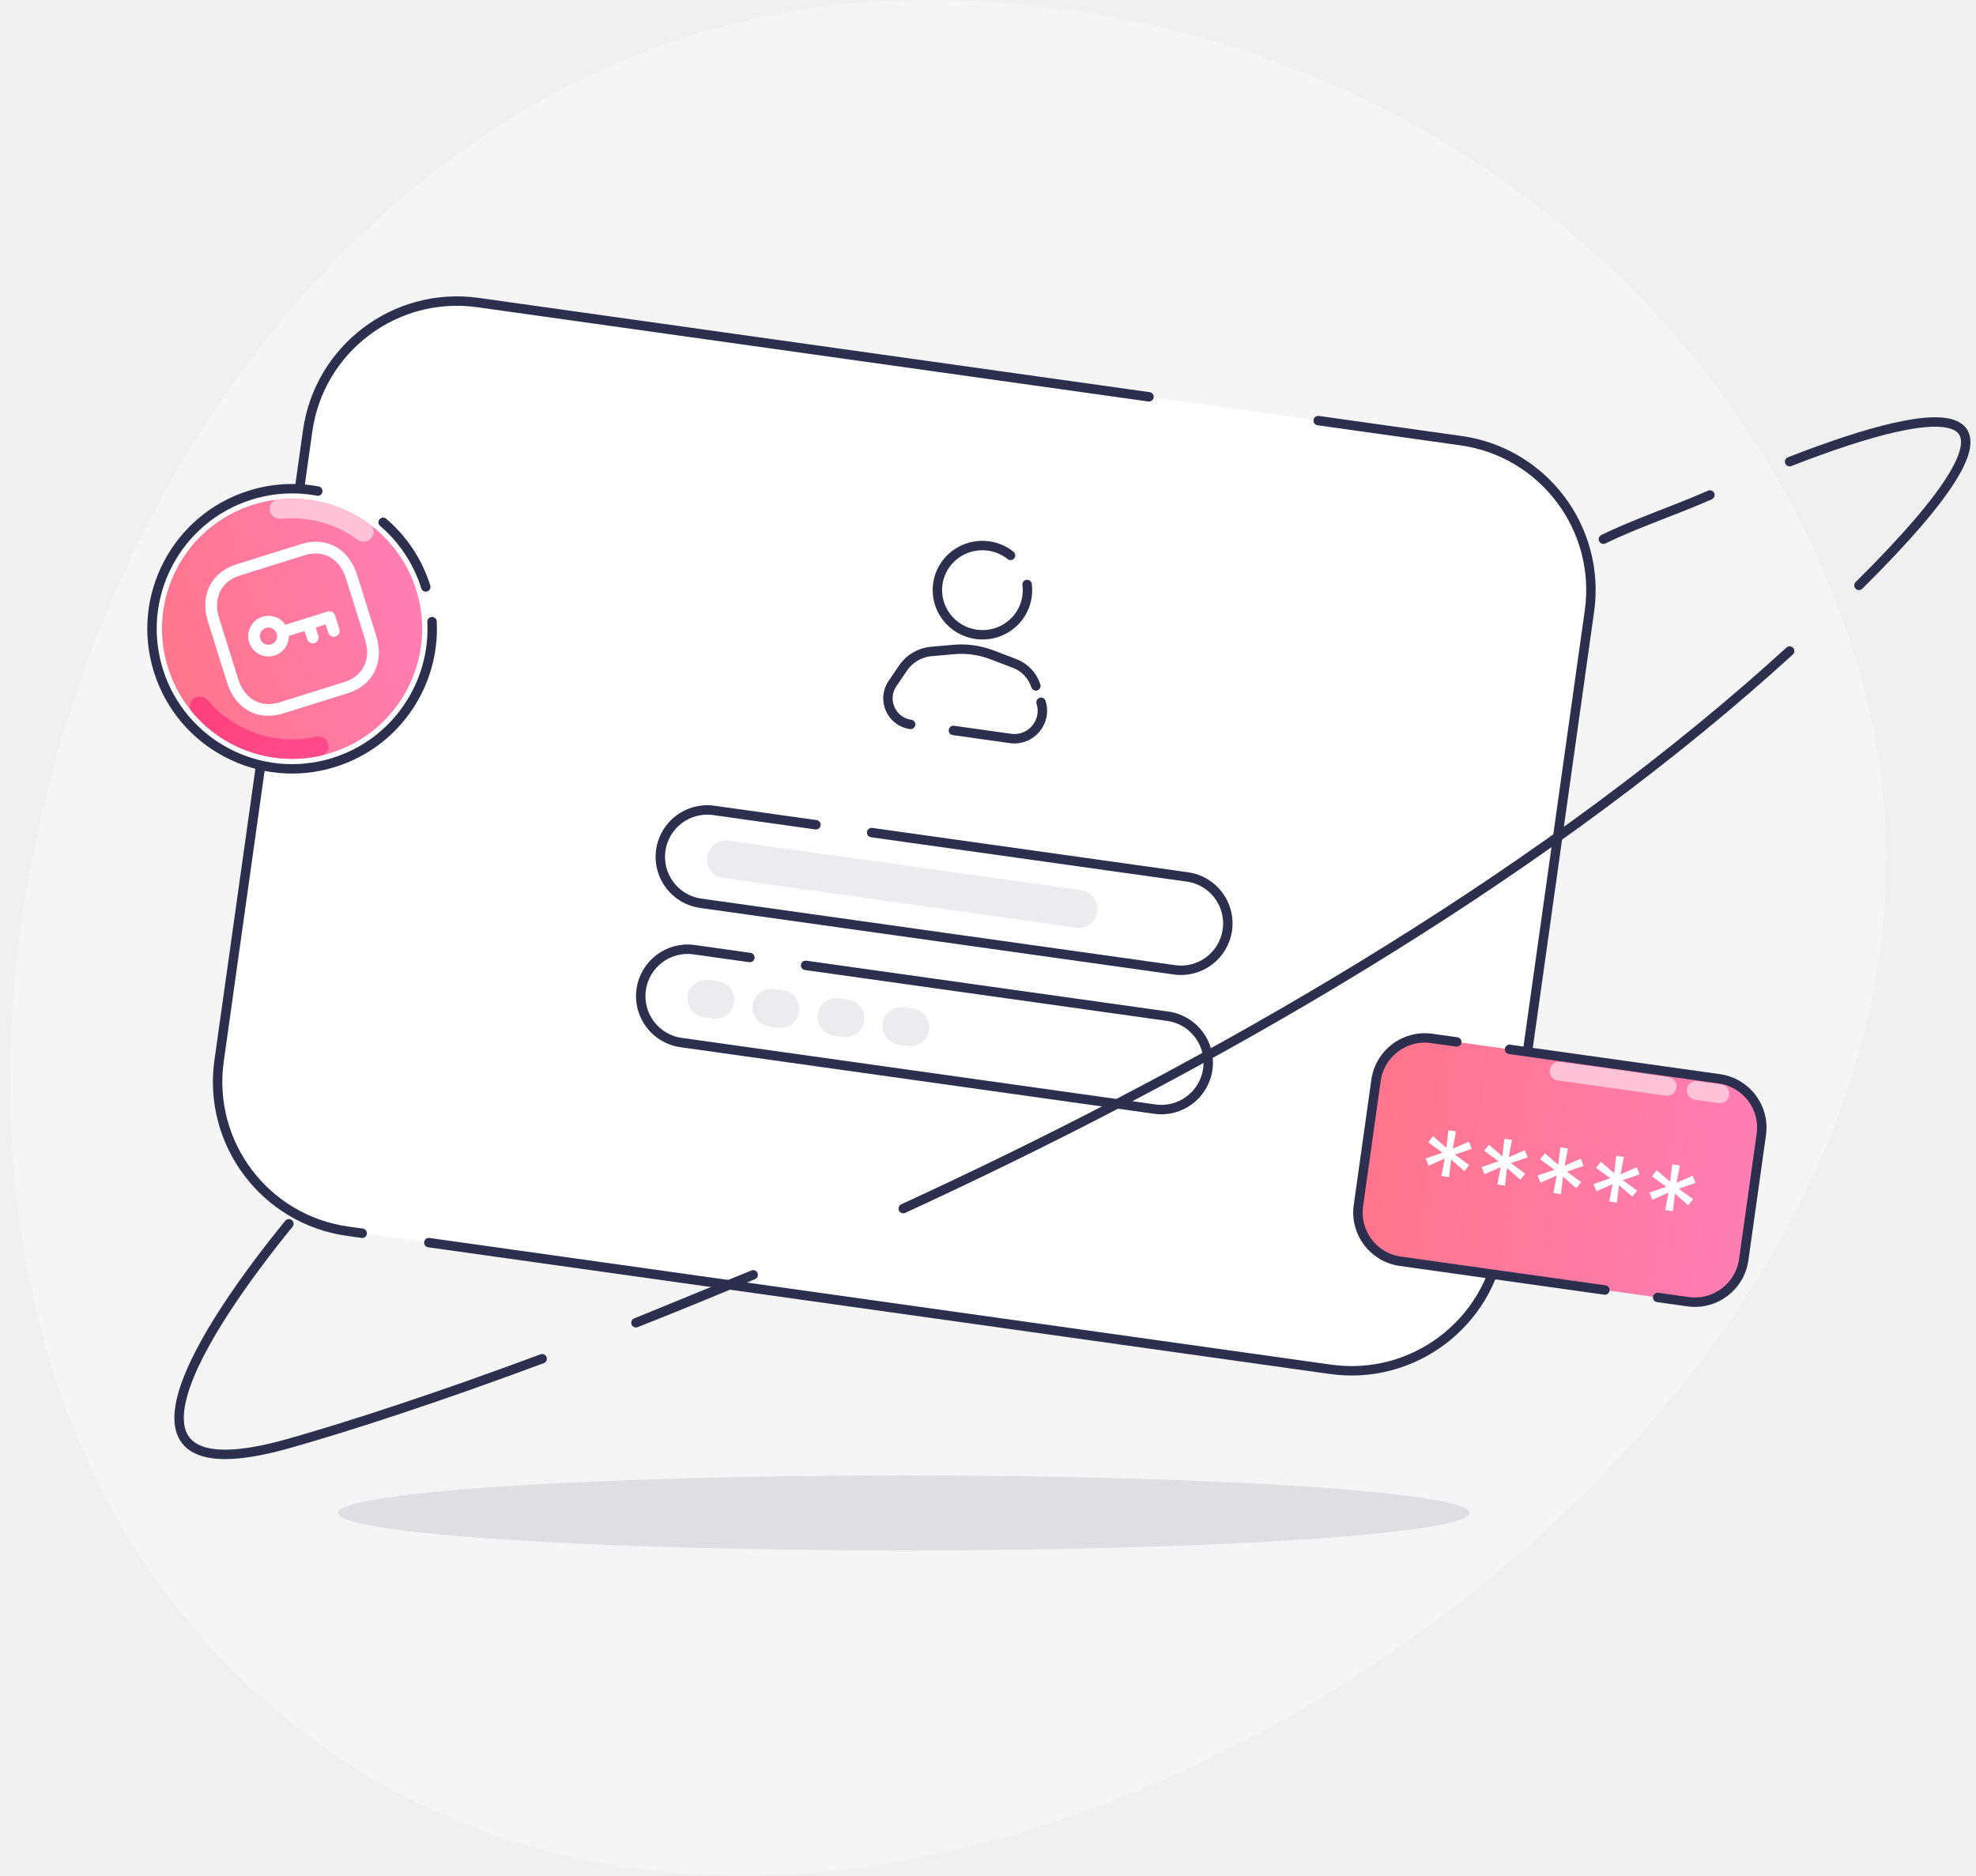
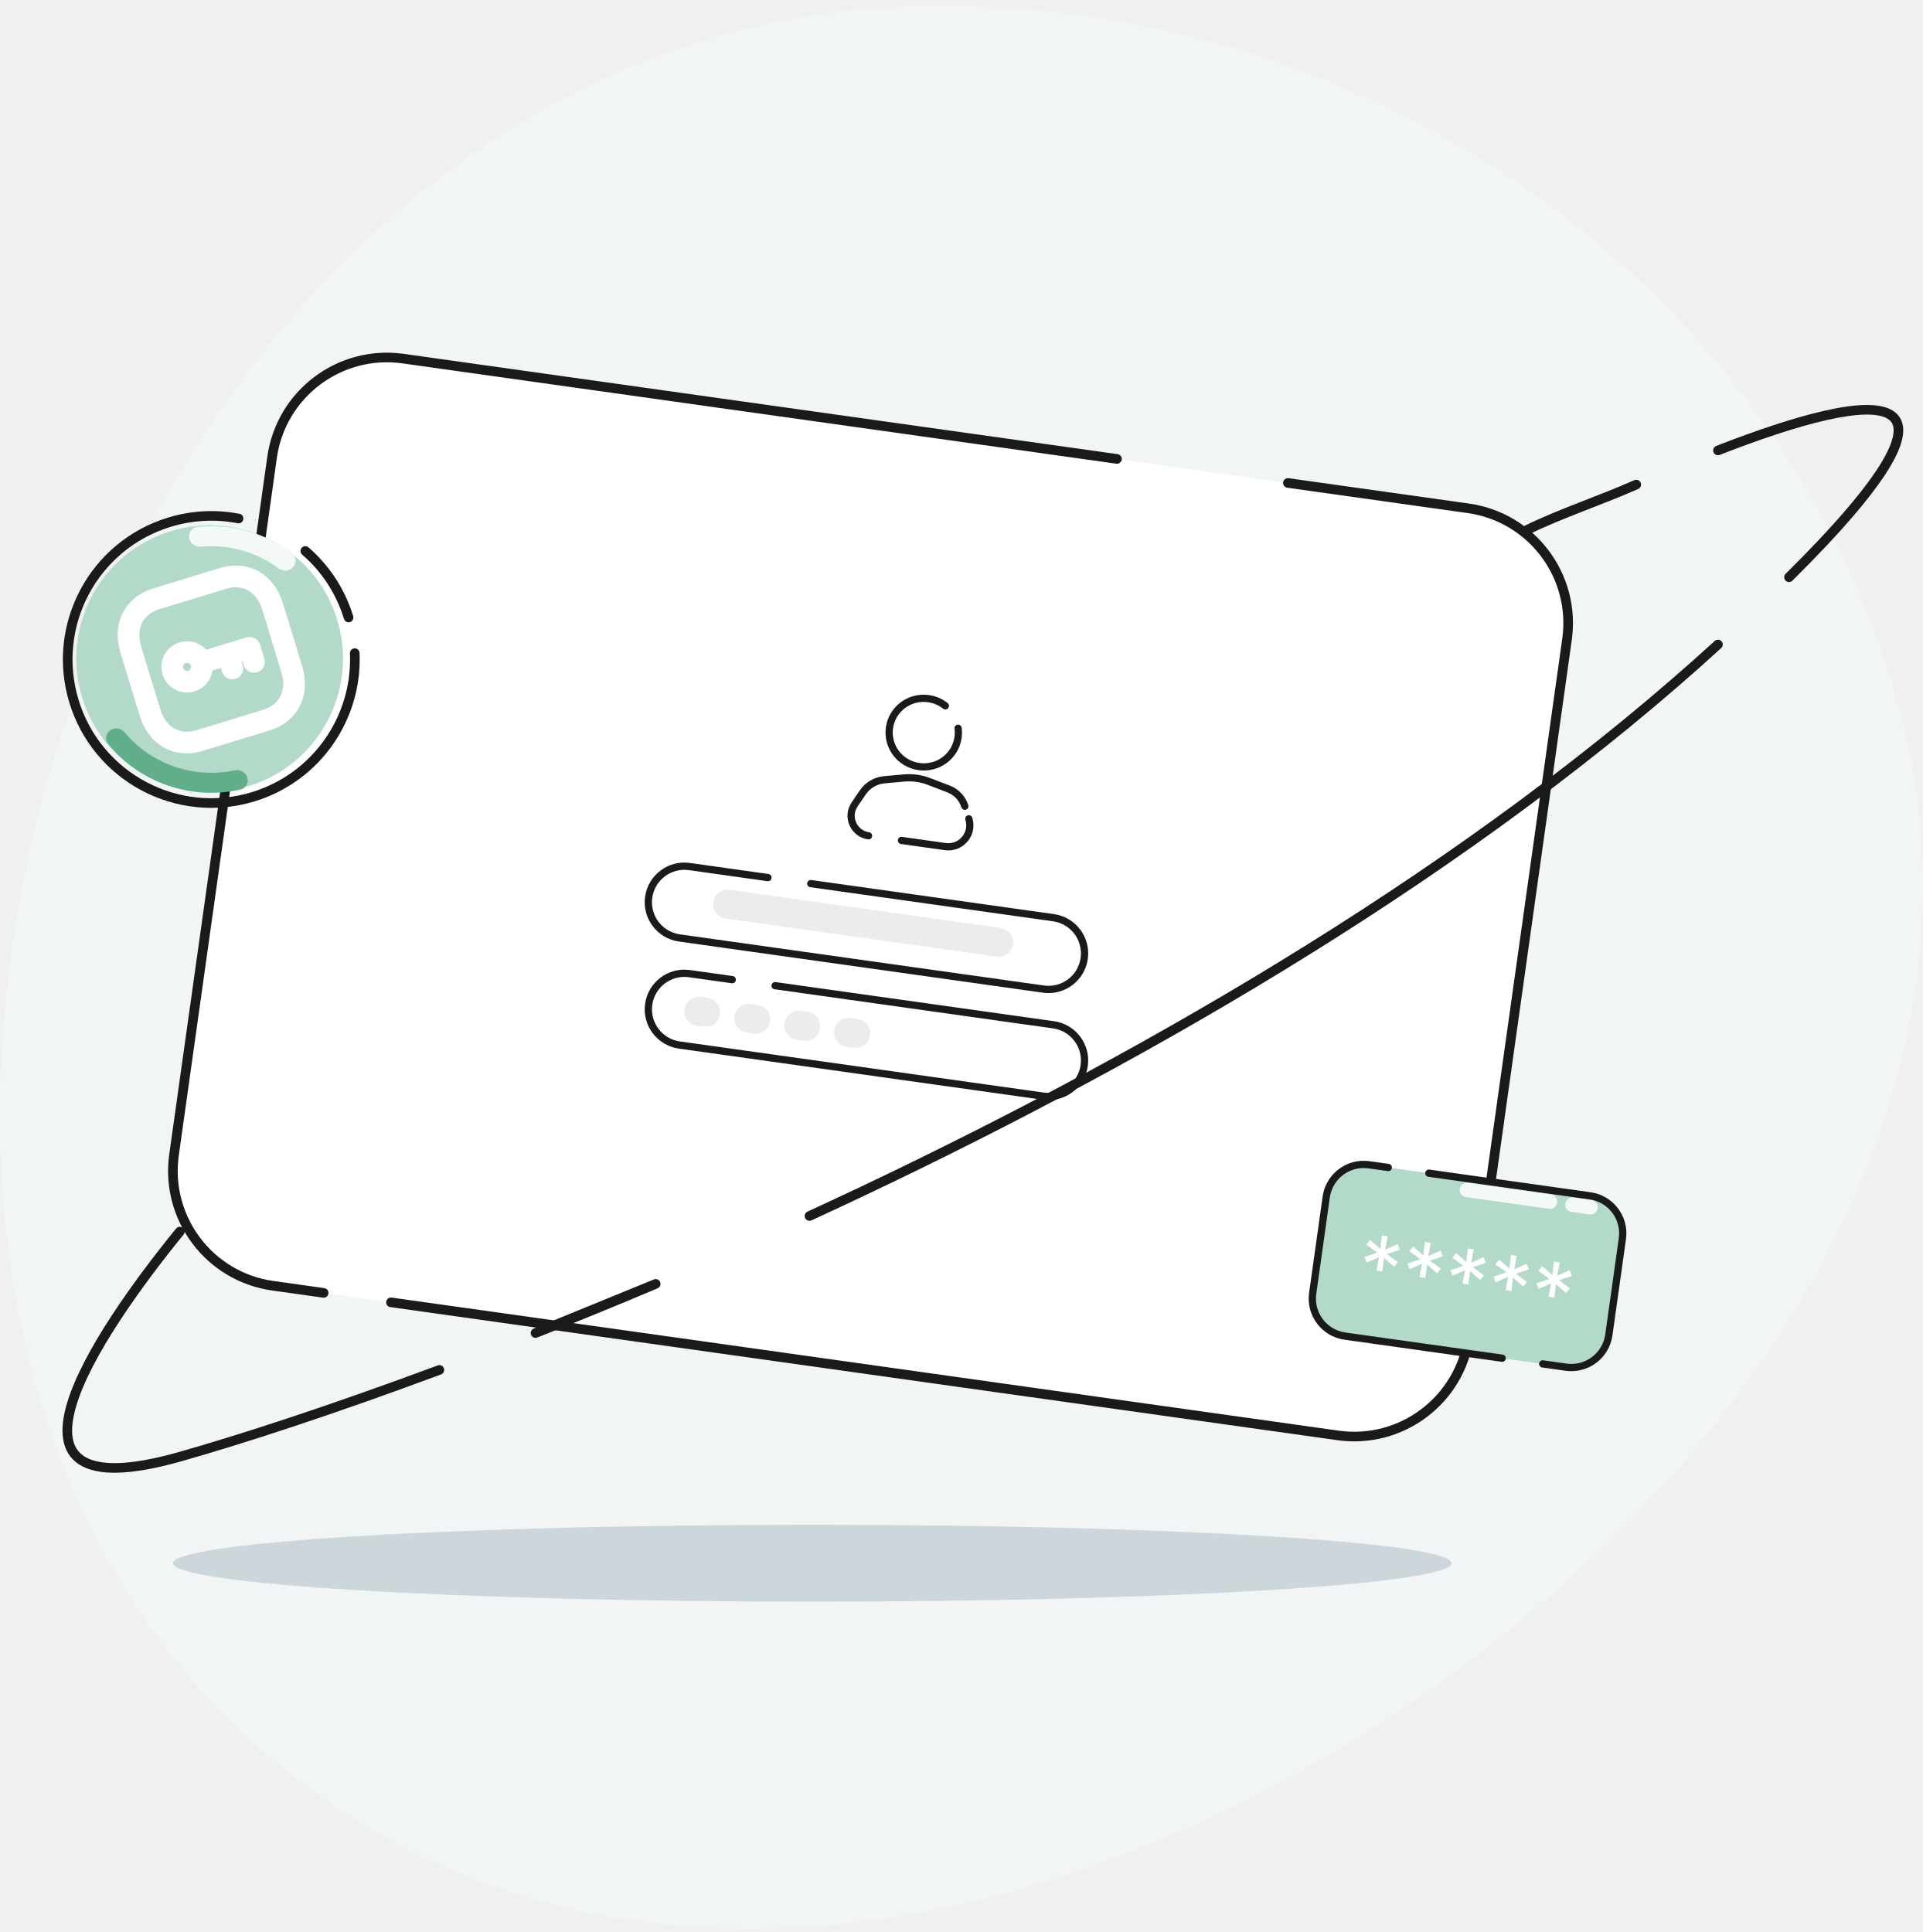
- <svg xmlns="http://www.w3.org/2000/svg" width="158" height="150" viewBox="0 0 158 150" fill="none">
-   <path fill-rule="evenodd" clip-rule="evenodd" d="M72.608 0.017C106.889 -0.686 138.562 20.672 148.419 52.822C157.69 83.062 138.898 112.537 112.79 131.076C86.755 149.565 52.062 158.185 25.966 139.779C-0.389 121.191 -4.11 85.968 5.978 55.742C16.007 25.69 40.319 0.679 72.608 0.017Z" fill="#F5F5F5" />
-   <ellipse cx="72.253" cy="121" rx="45.253" ry="3" fill="#DFDFE2" />
-   <path d="M24.598 34.468L17.519 84.838C16.592 91.438 21.19 97.54 27.79 98.468L28.959 98.632L34.288 99.381L106.383 109.514C112.982 110.441 119.085 105.843 120.012 99.243L127.091 48.873C128.019 42.273 123.42 36.171 116.821 35.243L105.402 33.639L91.873 31.737L64.405 27.877L60.305 27.301L56.206 26.725L48.826 25.687L38.228 24.198C31.628 23.27 25.526 27.869 24.598 34.468Z" fill="white" />
-   <path d="M28.959 98.632L27.79 98.468C21.19 97.54 16.592 91.438 17.519 84.838L24.598 34.468C25.526 27.869 31.628 23.27 38.228 24.198L48.826 25.687L56.206 26.725L60.305 27.301L64.405 27.877L91.873 31.737M34.288 99.381L106.383 109.514C112.982 110.441 119.085 105.843 120.012 99.243L127.091 48.873C128.019 42.273 123.42 36.171 116.821 35.243L105.402 33.639" stroke="#2C304E" stroke-width="0.754" stroke-linecap="round" />
-   <g clip-path="url(#clip0_924_40513)">
-     <circle cx="23.38" cy="50.3" r="11.264" transform="rotate(-17.389 23.3795 50.3001)" fill="white" />
-     <path d="M34.045 46.941C33.391 44.855 32.184 43.095 30.635 41.774M25.409 39.275C23.666 38.949 21.82 39.033 20.009 39.6C14.107 41.448 10.82 47.732 12.668 53.635C14.517 59.538 20.801 62.825 26.704 60.976C31.684 59.416 34.802 54.7 34.545 49.718" stroke="#2C304E" stroke-width="0.754" stroke-linecap="round" />
-     <ellipse cx="23.356" cy="50.288" rx="10.4" ry="10.4" transform="rotate(-17.389 23.356 50.288)" fill="url(#paint0_linear_924_40513)" />
-     <path d="M26.231 59.468C26.36 59.88 26.131 60.32 25.712 60.418C23.836 60.854 21.871 60.762 20.037 60.144C18.203 59.526 16.582 58.411 15.353 56.929C15.078 56.598 15.162 56.109 15.513 55.859V55.859C15.865 55.61 16.349 55.695 16.628 56.023C17.664 57.237 19.013 58.153 20.535 58.666C22.057 59.178 23.685 59.265 25.244 58.924C25.665 58.832 26.102 59.057 26.231 59.468V59.468Z" fill="url(#paint1_linear_924_40513)" />
-     <path d="M21.57 40.835C21.49 40.412 21.768 40.001 22.196 39.953C23.499 39.807 24.819 39.908 26.088 40.253C27.358 40.599 28.547 41.181 29.596 41.968C29.94 42.226 29.972 42.722 29.688 43.046V43.046C29.405 43.37 28.914 43.4 28.566 43.146C27.698 42.513 26.72 42.042 25.679 41.758C24.638 41.475 23.556 41.385 22.486 41.491C22.058 41.533 21.65 41.258 21.57 40.835V40.835Z" fill="#FFC2D6" />
+ <svg xmlns="http://www.w3.org/2000/svg" width="200" height="201" viewBox="0 0 200 201" fill="none">
+   <path fill-rule="evenodd" clip-rule="evenodd" d="M95.718 0.654C141.426 -0.283 183.656 28.195 196.799 71.06C209.161 111.381 184.105 150.68 149.295 175.4C114.581 200.051 68.324 211.545 33.528 187.004C-1.612 162.22 -6.572 115.255 6.878 74.954C20.25 34.884 52.666 1.537 95.718 0.654Z" fill="#F2F5F6" />
+   <ellipse cx="84.5" cy="162.631" rx="66.5" ry="4" fill="#CCD6DB" />
+   <path d="M28.301 47.581L18.104 120.135C17.177 126.735 21.775 132.837 28.375 133.765L33.667 134.508L40.671 135.493L139.179 149.337C145.779 150.265 151.881 145.666 152.809 139.067L163.006 66.512C163.933 59.912 159.335 53.81 152.735 52.883L133.972 50.246L116.191 47.747L80.091 42.673L74.702 41.916L69.314 41.158L59.615 39.795L41.931 37.31C35.331 36.382 29.229 40.981 28.301 47.581Z" fill="white" />
+   <path d="M33.667 134.508L28.375 133.765C21.775 132.837 17.177 126.735 18.104 120.135L28.301 47.581C29.229 40.981 35.331 36.382 41.931 37.31L59.615 39.795L69.314 41.158L74.702 41.916L80.091 42.673L116.191 47.747M40.671 135.493L139.179 149.337C145.779 150.265 151.881 145.666 152.809 139.067L163.006 66.512C163.933 59.912 159.335 53.81 152.735 52.883L133.972 50.246" stroke="#1A1A1A" stroke-linecap="round" />
+   <path d="M137.957 124.534C138.26 122.379 140.252 120.877 142.408 121.18L165.11 124.371C167.265 124.673 168.767 126.666 168.464 128.822L167.056 138.841C166.753 140.997 164.76 142.498 162.605 142.195L139.903 139.005C137.747 138.702 136.246 136.709 136.549 134.554L137.957 124.534Z" fill="#B3D9C8" />
+   <path d="M156.257 141.303L139.903 139.005C137.747 138.702 136.246 136.709 136.549 134.554L137.957 124.534C138.26 122.379 140.252 120.877 142.408 121.18L144.413 121.462M160.478 141.896L162.905 142.238C165.061 142.54 167.053 141.039 167.356 138.883L168.765 128.864C169.067 126.709 167.566 124.716 165.41 124.413L148.634 122.055" stroke="#1A1A1A" stroke-width="0.754" stroke-linecap="round" />
+   <line x1="152.596" y1="123.798" x2="161.231" y2="125.012" stroke="#F2F9F6" stroke-width="1.508" stroke-linecap="round" />
+   <line x1="163.566" y1="125.34" x2="165.448" y2="125.604" stroke="#F2F9F6" stroke-width="1.508" stroke-linecap="round" />
+   <path d="M143.187 132.182L143.451 130.792L142.155 131.362L141.931 130.782L143.275 130.323L142.129 129.485L142.515 128.998L143.583 129.928L143.745 128.522L144.355 128.615L144.091 130.005L145.387 129.435L145.611 130.016L144.267 130.474L145.414 131.312L145.027 131.799L143.959 130.87L143.797 132.275L143.187 132.182ZM147.661 132.864L147.925 131.473L146.629 132.043L146.405 131.463L147.749 131.004L146.602 130.167L146.989 129.679L148.056 130.609L148.219 129.203L148.829 129.296L148.565 130.687L149.861 130.117L150.085 130.697L148.741 131.155L149.887 131.993L149.501 132.481L148.433 131.551L148.271 132.957L147.661 132.864ZM152.135 133.545L152.399 132.155L151.102 132.724L150.879 132.144L152.223 131.686L151.076 130.848L151.462 130.361L152.53 131.29L152.692 129.885L153.302 129.977L153.039 131.368L154.335 130.798L154.559 131.378L153.214 131.837L154.361 132.675L153.975 133.162L152.907 132.232L152.745 133.638L152.135 133.545ZM156.609 134.226L156.872 132.836L155.576 133.406L155.352 132.825L156.697 132.367L155.55 131.529L155.936 131.042L157.004 131.972L157.166 130.566L157.776 130.659L157.512 132.049L158.809 131.479L159.032 132.059L157.688 132.518L158.835 133.356L158.449 133.843L157.381 132.913L157.219 134.319L156.609 134.226ZM161.082 134.907L161.346 133.517L160.05 134.087L159.826 133.507L161.17 133.048L160.024 132.21L160.41 131.723L161.478 132.653L161.64 131.247L162.25 131.34L161.986 132.73L163.282 132.16L163.506 132.741L162.162 133.199L163.309 134.037L162.922 134.524L161.854 133.594L161.692 135L161.082 134.907Z" fill="white" />
+   <path d="M79.883 91.302L71.713 90.153C69.663 89.865 67.766 91.294 67.478 93.345V93.345C67.19 95.396 68.619 97.292 70.67 97.58L108.547 102.904C110.598 103.192 112.495 101.763 112.783 99.712V99.712C113.071 97.661 111.642 95.765 109.591 95.477L84.339 91.928" stroke="#1A1A1A" stroke-width="0.754" stroke-linecap="round" />
+   <line x1="75.687" y1="94.068" x2="103.893" y2="98.032" stroke="#ECECEE" stroke-width="3.017" stroke-linecap="round" />
+   <path d="M76.17 101.92L71.713 101.294C69.663 101.006 67.766 102.435 67.478 104.485V104.485C67.19 106.536 68.619 108.433 70.67 108.721L108.547 114.044C110.598 114.332 112.495 112.904 112.783 110.853V110.853C113.071 108.802 111.642 106.905 109.591 106.617L80.626 102.546" stroke="#1A1A1A" stroke-width="0.754" stroke-linecap="round" />
+   <line x1="72.687" y1="105.209" x2="73.413" y2="105.311" stroke="#ECECEE" stroke-width="3.017" stroke-linecap="round" />
+   <line x1="77.885" y1="105.939" x2="78.611" y2="106.041" stroke="#ECECEE" stroke-width="3.017" stroke-linecap="round" />
+   <line x1="83.085" y1="106.67" x2="83.811" y2="106.772" stroke="#ECECEE" stroke-width="3.017" stroke-linecap="round" />
+   <line x1="88.284" y1="107.401" x2="89.01" y2="107.503" stroke="#ECECEE" stroke-width="3.017" stroke-linecap="round" />
+   <g clip-path="url(#clip0_2474_6644)">
+     <path d="M36.26 64.244C35.407 61.457 33.813 59.1 31.761 57.324M24.815 53.946C22.494 53.495 20.032 53.59 17.613 54.33C9.726 56.741 5.287 65.089 7.698 72.976C10.109 80.864 18.458 85.302 26.345 82.891C32.999 80.857 37.199 74.596 36.901 67.952" stroke="#1A1A1A" stroke-linecap="round" />
+     <ellipse cx="21.812" cy="68.522" rx="13.867" ry="13.867" transform="rotate(-17 21.8123 68.5218)" fill="#B3D9C8" />
+     <path d="M25.729 80.876C25.897 81.426 25.588 82.011 25.028 82.138C22.524 82.702 19.904 82.562 17.464 81.722C15.024 80.881 12.874 79.379 11.248 77.393C10.884 76.948 11.001 76.297 11.472 75.967C11.942 75.638 12.587 75.756 12.957 76.195C14.327 77.825 16.117 79.058 18.141 79.755C20.166 80.452 22.336 80.582 24.418 80.142C24.98 80.023 25.561 80.327 25.729 80.876Z" fill="#62AE8B" />
+     <path d="M19.683 55.991C19.58 55.426 19.955 54.88 20.526 54.82C22.264 54.637 24.024 54.784 25.713 55.256C27.402 55.728 28.983 56.516 30.374 57.574C30.831 57.921 30.868 58.582 30.487 59.012C30.106 59.442 29.451 59.477 28.99 59.136C27.838 58.283 26.538 57.646 25.153 57.259C23.768 56.872 22.326 56.742 20.899 56.873C20.327 56.926 19.786 56.556 19.683 55.991Z" fill="#F2F9F6" />
+     <path fill-rule="evenodd" clip-rule="evenodd" d="M16.453 62.893C14.437 63.509 13.556 65.288 14.21 67.427L16.2 73.936C16.854 76.074 18.579 77.057 20.594 76.441L27.502 74.329C29.52 73.712 30.401 71.932 29.748 69.794L27.758 63.285C27.104 61.147 25.378 60.164 23.362 60.781L16.453 62.893ZM27.868 75.524L20.96 77.636C18.26 78.461 15.867 77.121 15.005 74.301L13.015 67.792C12.153 64.973 13.387 62.523 16.087 61.697L22.996 59.585C25.697 58.759 28.091 60.1 28.953 62.919L30.943 69.428C31.805 72.248 30.57 74.698 27.868 75.524Z" fill="white" />
+     <path fill-rule="evenodd" clip-rule="evenodd" d="M19.191 68.503C18.705 68.651 18.432 69.165 18.58 69.65C18.728 70.134 19.242 70.408 19.727 70.26C20.21 70.112 20.485 69.597 20.336 69.113C20.189 68.629 19.674 68.356 19.191 68.503ZM20.092 71.455C18.948 71.805 17.734 71.158 17.385 70.015C17.035 68.872 17.681 67.657 18.824 67.308C19.97 66.958 21.182 67.605 21.532 68.747C21.881 69.89 21.236 71.105 20.092 71.455Z" fill="white" />
+     <path fill-rule="evenodd" clip-rule="evenodd" d="M26.605 69.464C26.275 69.565 25.926 69.379 25.825 69.049L25.556 68.17L21.119 69.526C20.789 69.627 20.44 69.442 20.338 69.111C20.238 68.781 20.424 68.432 20.753 68.331L25.788 66.792C26.118 66.691 26.468 66.877 26.569 67.207L27.02 68.683C27.121 69.013 26.935 69.363 26.605 69.464Z" fill="white" />
+     <path fill-rule="evenodd" clip-rule="evenodd" d="M24.351 70.153C24.021 70.254 23.672 70.068 23.571 69.738L23.119 68.261C23.019 67.931 23.205 67.582 23.535 67.481C23.864 67.38 24.214 67.566 24.315 67.896L24.766 69.372C24.867 69.702 24.681 70.052 24.351 70.153Z" fill="white" />
+     <path fill-rule="evenodd" clip-rule="evenodd" d="M16.453 62.893C14.437 63.509 13.556 65.288 14.21 67.427L16.2 73.936C16.854 76.074 18.579 77.057 20.594 76.441L27.502 74.329C29.52 73.712 30.401 71.932 29.748 69.794L27.758 63.285C27.104 61.147 25.378 60.164 23.362 60.781L16.453 62.893ZM27.868 75.524L20.96 77.636C18.26 78.461 15.867 77.121 15.005 74.301L13.015 67.792C12.153 64.973 13.387 62.523 16.087 61.697L22.996 59.585C25.697 58.759 28.091 60.1 28.953 62.919L30.943 69.428C31.805 72.248 30.57 74.698 27.868 75.524Z" stroke="white" />
+     <path fill-rule="evenodd" clip-rule="evenodd" d="M19.191 68.503C18.705 68.651 18.432 69.165 18.58 69.65C18.728 70.134 19.242 70.408 19.727 70.26C20.21 70.112 20.485 69.597 20.336 69.113C20.189 68.629 19.674 68.356 19.191 68.503ZM20.092 71.455C18.948 71.805 17.734 71.158 17.385 70.015C17.035 68.872 17.681 67.657 18.824 67.308C19.97 66.958 21.182 67.605 21.532 68.747C21.881 69.89 21.236 71.105 20.092 71.455Z" stroke="white" />
+     <path fill-rule="evenodd" clip-rule="evenodd" d="M26.605 69.464C26.275 69.565 25.926 69.379 25.825 69.049L25.556 68.17L21.119 69.526C20.789 69.627 20.44 69.442 20.338 69.111C20.238 68.781 20.424 68.432 20.753 68.331L25.788 66.792C26.118 66.691 26.468 66.877 26.569 67.207L27.02 68.683C27.121 69.013 26.935 69.363 26.605 69.464Z" stroke="white" />
+     <path fill-rule="evenodd" clip-rule="evenodd" d="M24.351 70.153C24.021 70.254 23.672 70.068 23.571 69.738L23.119 68.261C23.019 67.931 23.205 67.582 23.535 67.481C23.864 67.38 24.214 67.566 24.315 67.896L24.766 69.372C24.867 69.702 24.681 70.052 24.351 70.153Z" stroke="white" />
  </g>
-   <path fill-rule="evenodd" clip-rule="evenodd" d="M19.183 46.028C17.674 46.501 17.023 47.84 17.524 49.44L19.05 54.311C19.551 55.912 20.85 56.64 22.358 56.167L27.528 54.548C29.038 54.075 29.69 52.736 29.189 51.136L27.663 46.264C27.162 44.664 25.863 43.936 24.354 44.409L19.183 46.028ZM27.808 55.443L22.638 57.062C20.618 57.695 18.816 56.702 18.155 54.592L16.629 49.72C15.969 47.61 16.882 45.766 18.903 45.133L24.074 43.514C26.095 42.881 27.897 43.874 28.558 45.984L30.084 50.856C30.745 52.966 29.831 54.81 27.808 55.443Z" fill="white" />
-   <path fill-rule="evenodd" clip-rule="evenodd" d="M21.265 50.221C20.902 50.335 20.699 50.722 20.813 51.085C20.926 51.447 21.313 51.65 21.676 51.536C22.038 51.423 22.241 51.036 22.127 50.673C22.014 50.311 21.627 50.109 21.265 50.221ZM21.956 52.431C21.1 52.699 20.186 52.22 19.918 51.365C19.65 50.509 20.128 49.595 20.984 49.327C21.841 49.059 22.754 49.538 23.022 50.393C23.29 51.248 22.812 52.163 21.956 52.431Z" fill="white" />
-   <path fill-rule="evenodd" clip-rule="evenodd" d="M26.831 50.904C26.584 50.982 26.321 50.844 26.243 50.597L26.037 49.939L22.716 50.979C22.469 51.057 22.206 50.92 22.129 50.672C22.052 50.425 22.189 50.162 22.436 50.085L26.204 48.904C26.451 48.827 26.715 48.965 26.792 49.212L27.138 50.317C27.215 50.564 27.078 50.827 26.831 50.904Z" fill="white" />
-   <path fill-rule="evenodd" clip-rule="evenodd" d="M25.144 51.433C24.897 51.51 24.634 51.372 24.556 51.125L24.21 50.02C24.133 49.773 24.271 49.51 24.518 49.433C24.765 49.355 25.028 49.493 25.105 49.74L25.451 50.845C25.528 51.092 25.391 51.355 25.144 51.433Z" fill="white" />
-   <path d="M110.026 86.403C110.329 84.247 112.322 82.746 114.477 83.049L137.179 86.239C139.334 86.542 140.836 88.535 140.533 90.69L139.125 100.71C138.822 102.865 136.829 104.367 134.674 104.064L111.972 100.873C109.816 100.57 108.315 98.578 108.618 96.422L110.026 86.403Z" fill="url(#paint2_linear_924_40513)" />
-   <path d="M128.326 103.172L111.972 100.873C109.816 100.57 108.315 98.578 108.618 96.422L110.026 86.403C110.329 84.247 112.322 82.746 114.477 83.049L116.483 83.33M132.547 103.765L134.974 104.106C137.13 104.409 139.123 102.907 139.426 100.752L140.834 90.733C141.137 88.577 139.635 86.584 137.479 86.281L120.703 83.924" stroke="#2C304E" stroke-width="0.754" stroke-linecap="round" />
-   <line x1="124.665" y1="85.666" x2="133.3" y2="86.88" stroke="#FFC2D6" stroke-width="1.508" stroke-linecap="round" />
-   <line x1="135.635" y1="87.208" x2="137.518" y2="87.473" stroke="#FFC2D6" stroke-width="1.508" stroke-linecap="round" />
-   <path d="M115.257 94.051L115.52 92.661L114.224 93.231L114 92.65L115.345 92.192L114.198 91.354L114.584 90.867L115.652 91.796L115.814 90.391L116.424 90.484L116.16 91.874L117.456 91.304L117.68 91.884L116.336 92.343L117.483 93.181L117.097 93.668L116.029 92.738L115.867 94.144L115.257 94.051ZM119.73 94.732L119.994 93.342L118.698 93.912L118.474 93.332L119.818 92.873L118.672 92.035L119.058 91.548L120.126 92.478L120.288 91.072L120.898 91.165L120.634 92.555L121.93 91.985L122.154 92.565L120.81 93.024L121.957 93.862L121.57 94.349L120.502 93.419L120.34 94.825L119.73 94.732ZM124.204 95.413L124.468 94.023L123.172 94.593L122.948 94.013L124.292 93.554L123.145 92.716L123.532 92.229L124.599 93.159L124.761 91.753L125.372 91.846L125.108 93.236L126.404 92.666L126.628 93.247L125.283 93.705L126.43 94.543L126.044 95.03L124.976 94.1L124.814 95.506L124.204 95.413ZM128.678 96.095L128.942 94.704L127.645 95.274L127.422 94.694L128.766 94.236L127.619 93.398L128.005 92.91L129.073 93.84L129.235 92.434L129.845 92.527L129.582 93.918L130.878 93.348L131.101 93.928L129.757 94.386L130.904 95.224L130.518 95.712L129.45 94.782L129.288 96.188L128.678 96.095ZM133.152 96.776L133.415 95.386L132.119 95.956L131.895 95.375L133.24 94.917L132.093 94.079L132.479 93.591L133.547 94.521L133.709 93.116L134.319 93.209L134.055 94.599L135.351 94.029L135.575 94.609L134.231 95.068L135.378 95.906L134.992 96.393L133.924 95.463L133.762 96.869L133.152 96.776Z" fill="white" />
-   <path d="M72.21 53.424C72.723 52.669 73.548 52.184 74.457 52.103L76.259 51.944C77.294 51.852 78.337 51.996 79.308 52.367L81.041 53.028C81.908 53.358 82.577 54.066 82.857 54.95V54.95C83.534 57.084 81.751 59.193 79.534 58.882L74.302 58.146C72.071 57.833 70.943 55.287 72.21 53.424V53.424Z" fill="white" />
-   <ellipse cx="78.554" cy="47.2" rx="3.603" ry="3.568" transform="rotate(8 78.5537 47.1995)" fill="white" />
-   <path d="M82.828 54.859V54.859C82.566 54.033 81.941 53.371 81.131 53.062L79.308 52.367C78.337 51.996 77.294 51.852 76.259 51.944L74.457 52.103C73.548 52.184 72.723 52.669 72.21 53.424L71.364 54.669C70.487 55.958 71.268 57.72 72.812 57.937V57.937M83.243 56.167V56.167C83.741 57.737 82.43 59.289 80.799 59.059L76.234 58.418" stroke="#2C304E" stroke-width="0.754" stroke-linecap="round" />
-   <path d="M80.801 44.416C80.312 44.027 79.715 43.76 79.05 43.666C77.08 43.389 75.26 44.747 74.986 46.698C74.712 48.649 76.087 50.456 78.057 50.733C80.028 51.01 81.847 49.652 82.122 47.701C82.167 47.376 82.167 47.056 82.126 46.746" stroke="#2C304E" stroke-width="0.754" stroke-linecap="round" />
-   <path d="M65.241 65.961L57.071 64.813C55.02 64.525 53.124 65.954 52.836 68.004V68.004C52.547 70.055 53.976 71.952 56.027 72.24L93.905 77.563C95.956 77.852 97.852 76.423 98.14 74.372V74.372C98.428 72.321 97 70.424 94.949 70.136L69.697 66.587" stroke="#2C304E" stroke-width="0.754" stroke-linecap="round" />
-   <line x1="58.044" y1="68.728" x2="86.25" y2="72.692" stroke="#ECECEE" stroke-width="3.017" stroke-linecap="round" />
-   <path d="M59.961 76.58L55.505 75.953C53.454 75.665 51.557 77.094 51.269 79.145V79.145C50.981 81.196 52.41 83.092 54.461 83.38L92.338 88.704C94.389 88.992 96.286 87.563 96.574 85.512V85.512C96.862 83.461 95.433 81.565 93.382 81.277L64.417 77.206" stroke="#2C304E" stroke-width="0.754" stroke-linecap="round" />
-   <line x1="56.478" y1="79.868" x2="57.204" y2="79.97" stroke="#ECECEE" stroke-width="3.017" stroke-linecap="round" />
-   <line x1="61.676" y1="80.599" x2="62.402" y2="80.701" stroke="#ECECEE" stroke-width="3.017" stroke-linecap="round" />
-   <line x1="66.876" y1="81.329" x2="67.602" y2="81.431" stroke="#ECECEE" stroke-width="3.017" stroke-linecap="round" />
-   <line x1="72.075" y1="82.06" x2="72.801" y2="82.162" stroke="#ECECEE" stroke-width="3.017" stroke-linecap="round" />
-   <path d="M23.391 98.113C23.522 97.952 23.498 97.714 23.337 97.583C23.175 97.451 22.938 97.475 22.806 97.637L23.391 98.113ZM23.099 115.443L22.996 115.08L23.099 115.443ZM143.353 52.346C143.507 52.206 143.517 51.967 143.377 51.813C143.237 51.66 142.998 51.649 142.844 51.789L143.353 52.346ZM128.042 42.786C127.855 42.878 127.777 43.104 127.869 43.291C127.961 43.478 128.186 43.555 128.373 43.464L128.042 42.786ZM43.48 109.022C43.675 108.949 43.775 108.732 43.702 108.537C43.629 108.342 43.412 108.242 43.217 108.315L43.48 109.022ZM72.066 96.316C71.877 96.403 71.794 96.627 71.881 96.816C71.968 97.005 72.192 97.088 72.381 97.001L72.066 96.316ZM60.224 101.957L60.37 102.304C60.562 102.223 60.651 102.004 60.572 101.812C60.492 101.621 60.273 101.529 60.081 101.608L60.224 101.957ZM50.849 105.791L50.706 105.442C50.514 105.521 50.421 105.739 50.499 105.932C50.576 106.124 50.794 106.218 50.987 106.142L50.849 105.791ZM139.722 55.068L139.475 54.782L139.722 55.068ZM148.377 46.55C148.229 46.697 148.228 46.935 148.374 47.083C148.521 47.231 148.76 47.232 148.908 47.086L148.377 46.55ZM142.962 36.57C142.768 36.646 142.672 36.864 142.747 37.059C142.823 37.253 143.041 37.349 143.236 37.273L142.962 36.57ZM136.876 39.933C137.067 39.848 137.153 39.626 137.068 39.435C136.984 39.245 136.761 39.159 136.571 39.243L136.876 39.933ZM22.806 97.637C21.145 99.674 19.314 102.08 17.752 104.474C16.194 106.862 14.886 109.263 14.29 111.287C13.992 112.298 13.863 113.245 13.992 114.063C14.123 114.895 14.522 115.591 15.257 116.057C15.977 116.514 16.978 116.725 18.272 116.69C19.57 116.655 21.197 116.373 23.201 115.806L22.996 115.08C21.025 115.638 19.464 115.904 18.252 115.936C17.035 115.969 16.204 115.765 15.661 115.42C15.133 115.085 14.839 114.593 14.737 113.945C14.633 113.283 14.731 112.458 15.013 111.5C15.577 109.584 16.836 107.258 18.384 104.887C19.927 102.522 21.74 100.138 23.391 98.113L22.806 97.637ZM23.201 115.806C27.917 114.471 34.961 112.191 43.48 109.022L43.217 108.315C34.713 111.479 27.688 113.752 22.996 115.08L23.201 115.806ZM50.987 106.142C53.995 104.954 57.132 103.674 60.37 102.304L60.077 101.61C56.844 102.977 53.712 104.255 50.71 105.44L50.987 106.142ZM60.081 101.608L50.706 105.442L50.991 106.14L60.366 102.306L60.081 101.608ZM72.381 97.001C94.781 86.687 119.999 72.635 139.969 55.353L139.475 54.782C119.581 71.999 94.434 86.017 72.066 96.316L72.381 97.001ZM139.969 55.353C141.114 54.361 142.243 53.359 143.353 52.346L142.844 51.789C141.74 52.797 140.616 53.795 139.475 54.782L139.969 55.353ZM148.908 47.086C152.871 43.157 155.322 40.241 156.557 38.15C157.172 37.107 157.509 36.232 157.553 35.514C157.599 34.765 157.322 34.183 156.745 33.819C156.205 33.478 155.446 33.358 154.57 33.374C153.684 33.391 152.624 33.549 151.436 33.816C149.061 34.352 146.126 35.337 142.962 36.57L143.236 37.273C146.386 36.045 149.28 35.075 151.602 34.552C152.764 34.29 153.769 34.144 154.584 34.128C155.411 34.113 155.99 34.234 156.343 34.457C156.66 34.657 156.831 34.96 156.8 35.468C156.767 36.008 156.501 36.76 155.907 37.766C154.724 39.77 152.331 42.63 148.377 46.55L148.908 47.086ZM136.571 39.243C135.185 39.856 133.728 40.413 132.274 40.982C130.824 41.55 129.38 42.131 128.042 42.786L128.373 43.464C129.681 42.823 131.1 42.252 132.549 41.685C133.994 41.119 135.471 40.554 136.876 39.933L136.571 39.243Z" fill="#2C304E" />
+   <path d="M94.084 81.175C94.908 81.102 95.738 81.218 96.51 81.512L98.494 82.268C99.293 82.573 99.91 83.226 100.169 84.041C100.792 86.008 99.149 87.954 97.105 87.667L91.872 86.931C89.815 86.642 88.775 84.294 89.943 82.576C90.416 81.88 91.177 81.433 92.015 81.359L94.084 81.175Z" fill="white" stroke="white" stroke-width="0.474" />
+   <path d="M96.554 72.921C98.397 73.18 99.68 74.868 99.424 76.688C99.168 78.507 97.47 79.776 95.627 79.517C93.784 79.258 92.502 77.57 92.758 75.751C93.014 73.931 94.711 72.662 96.554 72.921Z" fill="white" stroke="white" stroke-width="0.474" />
+   <path d="M100.365 83.878V83.878C100.103 83.052 99.478 82.39 98.668 82.081L96.594 81.29C95.788 80.983 94.923 80.863 94.064 80.939L91.994 81.123C91.085 81.203 90.26 81.688 89.747 82.443L88.901 83.688C88.025 84.978 88.805 86.739 90.35 86.956V86.956M100.78 85.187V85.187C101.278 86.756 99.967 88.308 98.336 88.079L93.772 87.437" stroke="#1A1A1A" stroke-width="0.75" stroke-linecap="round" />
+   <path d="M98.338 73.435C97.85 73.047 97.252 72.779 96.587 72.686C94.617 72.409 92.797 73.766 92.523 75.717C92.249 77.669 93.624 79.475 95.594 79.752C97.565 80.029 99.385 78.671 99.659 76.72C99.704 76.396 99.704 76.075 99.663 75.765" stroke="#1A1A1A" stroke-width="0.75" stroke-linecap="round" />
+   <path d="M19.093 128.447C19.268 128.233 19.236 127.918 19.022 127.744C18.808 127.569 18.493 127.601 18.318 127.815L18.706 128.131L19.093 128.447ZM18.706 151.555L18.57 151.074L18.706 151.555ZM179.043 67.424C179.247 67.238 179.261 66.922 179.075 66.718C178.889 66.514 178.573 66.499 178.369 66.686L178.706 67.055L179.043 67.424ZM158.631 54.682C158.383 54.804 158.28 55.103 158.402 55.352C158.523 55.599 158.823 55.702 159.071 55.581L158.851 55.132L158.631 54.682ZM45.88 142.991C46.139 142.895 46.27 142.607 46.174 142.348C46.078 142.089 45.79 141.958 45.531 142.054L45.706 142.522L45.88 142.991ZM83.996 126.055C83.746 126.171 83.636 126.468 83.751 126.719C83.867 126.97 84.164 127.079 84.415 126.964L84.206 126.51L83.996 126.055ZM68.206 133.574L68.4 134.035C68.654 133.927 68.773 133.636 68.667 133.382C68.562 133.128 68.271 133.007 68.016 133.111L68.206 133.574ZM55.706 138.686L55.516 138.224C55.262 138.328 55.139 138.618 55.242 138.873C55.344 139.128 55.633 139.252 55.889 139.151L55.706 138.686ZM174.203 71.055L173.876 70.677L174.203 71.055ZM185.745 59.7C185.549 59.894 185.547 60.211 185.742 60.407C185.936 60.603 186.253 60.605 186.449 60.41L186.097 60.055L185.745 59.7ZM178.524 46.394C178.267 46.495 178.139 46.785 178.24 47.042C178.34 47.299 178.63 47.426 178.887 47.326L178.706 46.86L178.524 46.394ZM170.408 50.872C170.66 50.761 170.775 50.465 170.663 50.213C170.551 49.96 170.256 49.846 170.003 49.958L170.206 50.415L170.408 50.872ZM18.706 128.131L18.318 127.815C16.103 130.532 13.662 133.74 11.579 136.932C9.501 140.116 7.757 143.317 6.963 146.015C6.567 147.363 6.395 148.625 6.566 149.715C6.741 150.824 7.273 151.751 8.252 152.372C9.211 152.98 10.545 153.261 12.27 153.215C14 153.169 16.169 152.792 18.842 152.036L18.706 151.555L18.57 151.074C15.942 151.818 13.86 152.172 12.243 152.216C10.621 152.259 9.513 151.988 8.788 151.528C8.083 151.08 7.69 150.424 7.554 149.559C7.415 148.675 7.547 147.575 7.923 146.297C8.675 143.743 10.354 140.64 12.416 137.479C14.474 134.326 16.892 131.147 19.093 128.447L18.706 128.131ZM18.706 151.555L18.842 152.036C25.129 150.257 34.522 147.217 45.88 142.991L45.706 142.522L45.531 142.054C34.193 146.273 24.826 149.303 18.57 151.074L18.706 151.555ZM55.706 138.686L55.889 139.151C59.899 137.568 64.083 135.861 68.4 134.035L68.206 133.574L68.011 133.114C63.701 134.937 59.525 136.64 55.522 138.221L55.706 138.686ZM68.206 133.574L68.016 133.111L55.516 138.224L55.706 138.686L55.895 139.149L68.395 134.037L68.206 133.574ZM84.206 126.51L84.415 126.964C114.281 113.212 147.905 94.475 174.531 71.433L174.203 71.055L173.876 70.677C147.351 93.632 113.82 112.323 83.996 126.055L84.206 126.51ZM174.203 71.055L174.531 71.433C176.058 70.111 177.563 68.775 179.043 67.424L178.706 67.055L178.369 66.686C176.896 68.03 175.397 69.361 173.876 70.677L174.203 71.055ZM186.097 60.055L186.449 60.41C191.733 55.173 195.001 51.285 196.648 48.496C197.468 47.107 197.917 45.94 197.975 44.984C198.037 43.986 197.668 43.211 196.9 42.726C196.18 42.272 195.169 42.112 194.002 42.133C192.82 42.155 191.406 42.366 189.823 42.723C186.656 43.436 182.743 44.75 178.524 46.394L178.706 46.86L178.887 47.326C183.088 45.689 186.947 44.396 190.043 43.698C191.592 43.349 192.932 43.153 194.02 43.133C195.122 43.113 195.895 43.274 196.366 43.572C196.789 43.839 197.019 44.245 196.977 44.923C196.933 45.643 196.579 46.646 195.787 47.988C194.209 50.66 191.018 54.474 185.745 59.7L186.097 60.055ZM170.206 50.415L170.003 49.958C168.155 50.776 166.212 51.518 164.274 52.277C162.341 53.034 160.415 53.808 158.631 54.682L158.851 55.132L159.071 55.581C160.815 54.726 162.706 53.965 164.638 53.208C166.565 52.454 168.535 51.702 170.408 50.872L170.206 50.415Z" fill="#1A1A1A" />
  <defs>
-     <linearGradient id="paint0_linear_924_40513" x1="12.956" y1="50.288" x2="33.756" y2="50.288" gradientUnits="userSpaceOnUse">
-       <stop stop-color="#FF758C" />
-       <stop offset="1" stop-color="#FF7EB3" />
-     </linearGradient>
-     <linearGradient id="paint1_linear_924_40513" x1="17.13" y1="39.663" x2="33.388" y2="62.874" gradientUnits="userSpaceOnUse">
-       <stop stop-color="#FF3366" />
-       <stop offset="1" stop-color="#FE5196" />
-     </linearGradient>
-     <linearGradient id="paint2_linear_924_40513" x1="109.322" y1="91.412" x2="139.829" y2="95.7" gradientUnits="userSpaceOnUse">
-       <stop stop-color="#FF758C" />
-       <stop offset="1" stop-color="#FF7EB3" />
-     </linearGradient>
-     <clipPath id="clip0_924_40513">
-       <rect width="24" height="24" fill="white" transform="translate(8.31934 42.4226) rotate(-17.389)" />
+     <clipPath id="clip0_2474_6644">
+       <rect width="32" height="32" fill="white" transform="translate(2 57.9874) rotate(-17)" />
    </clipPath>
  </defs>
</svg>
